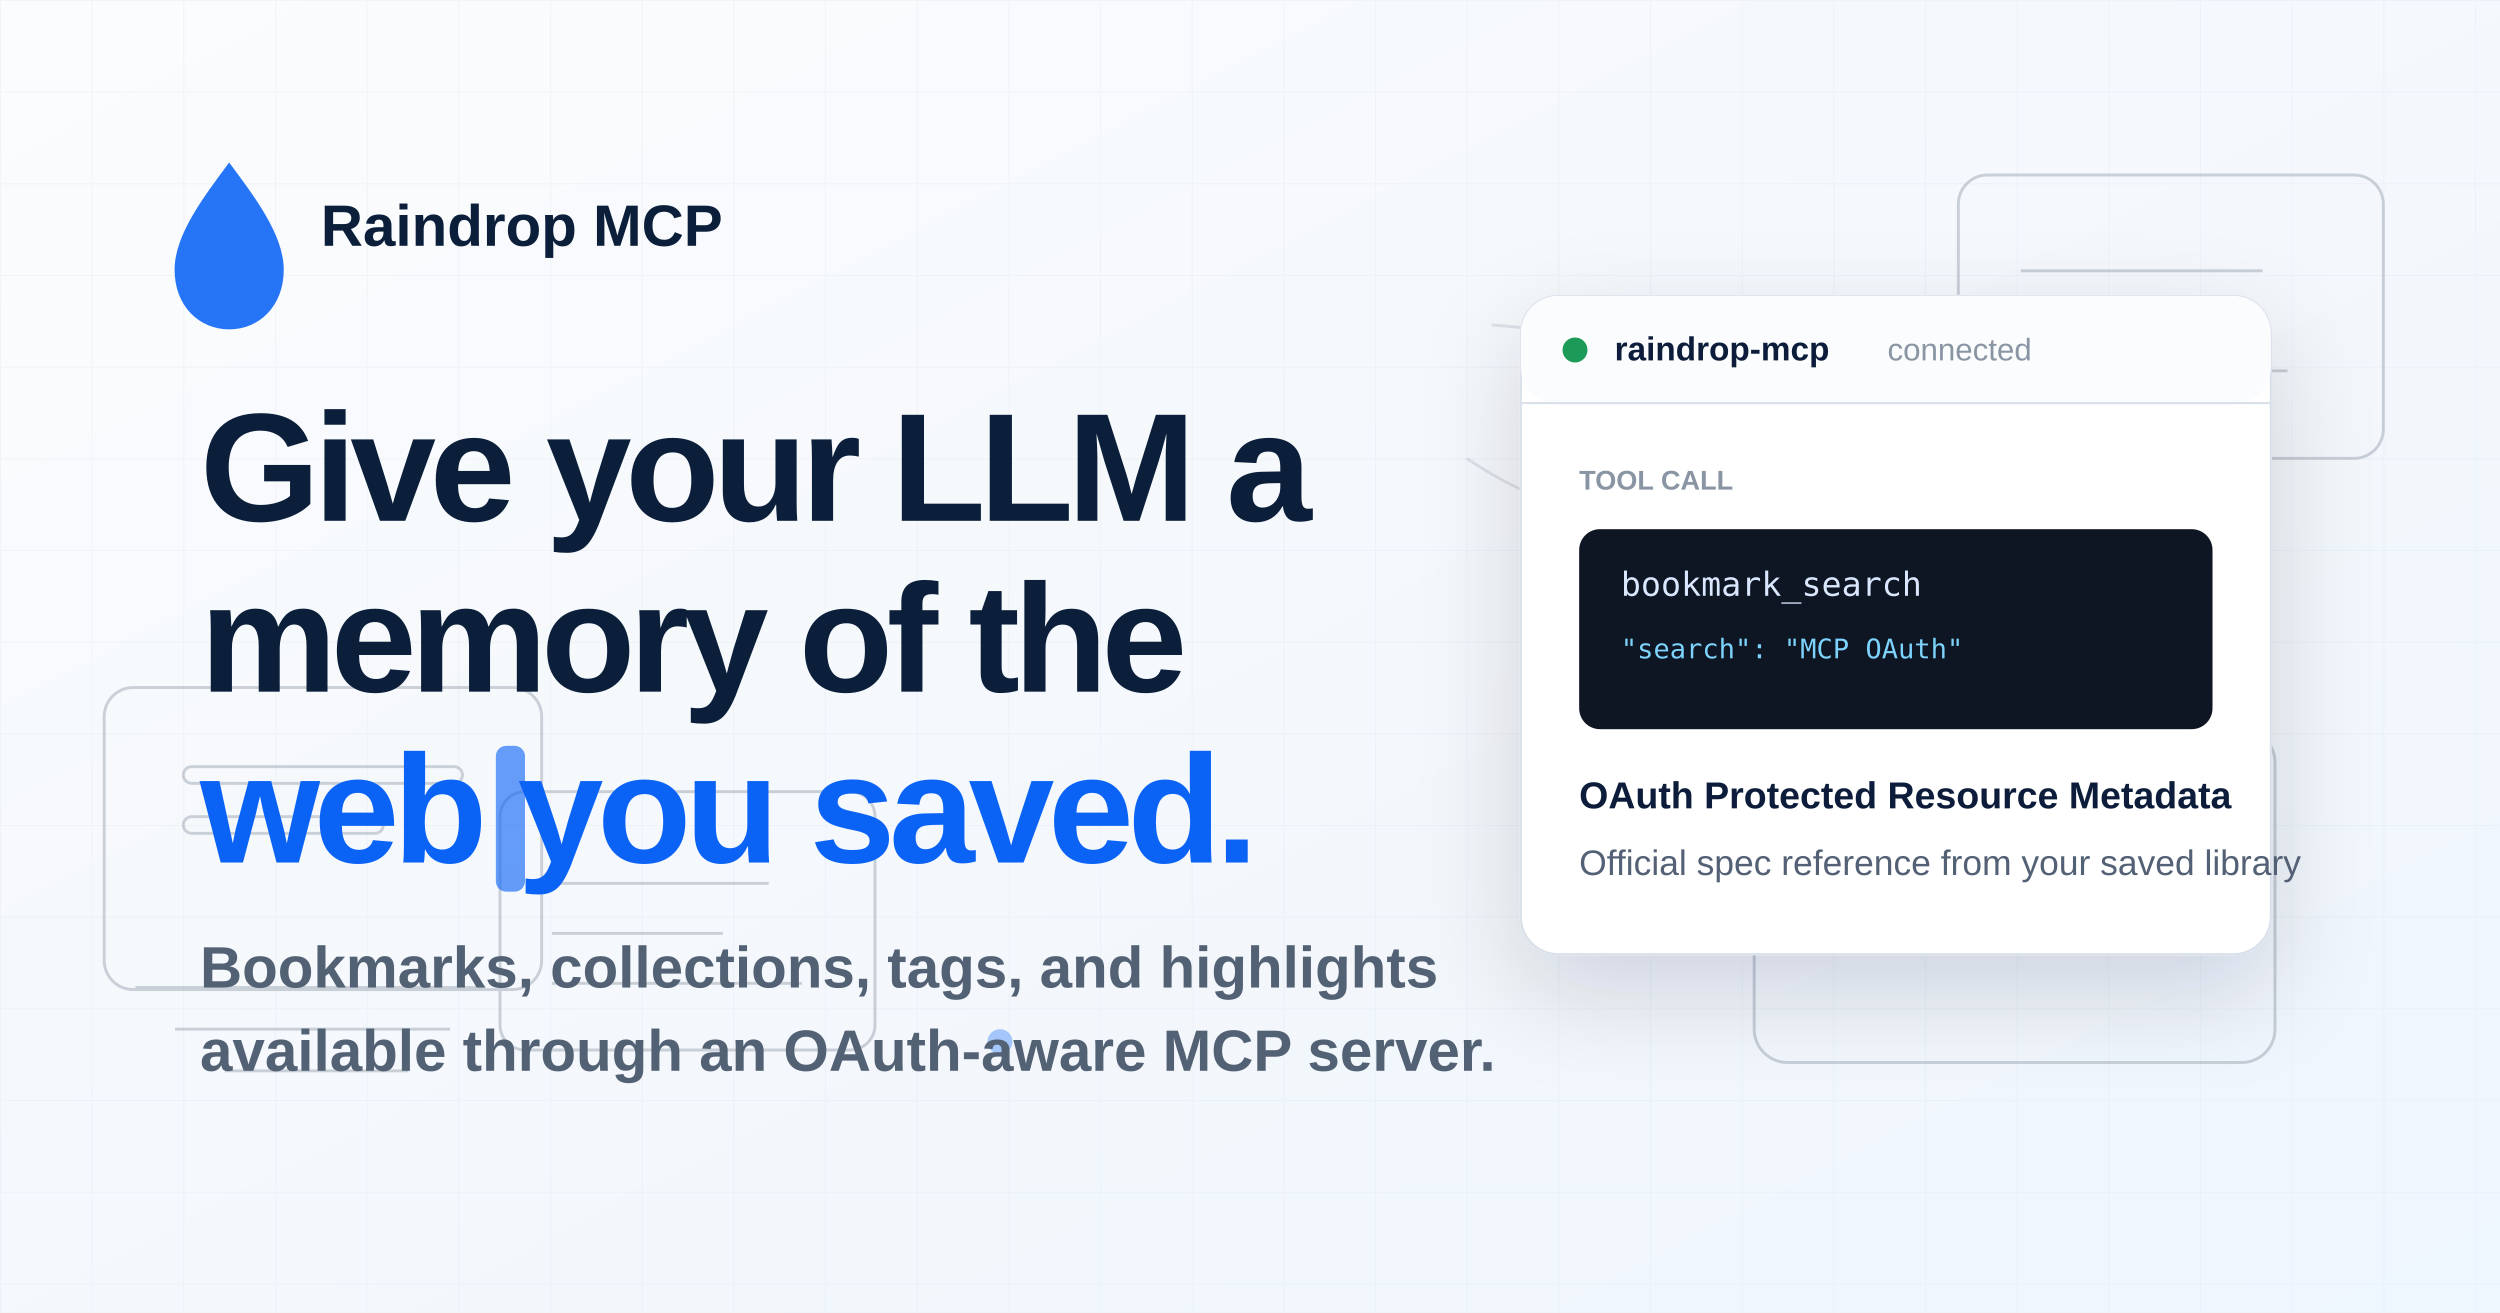
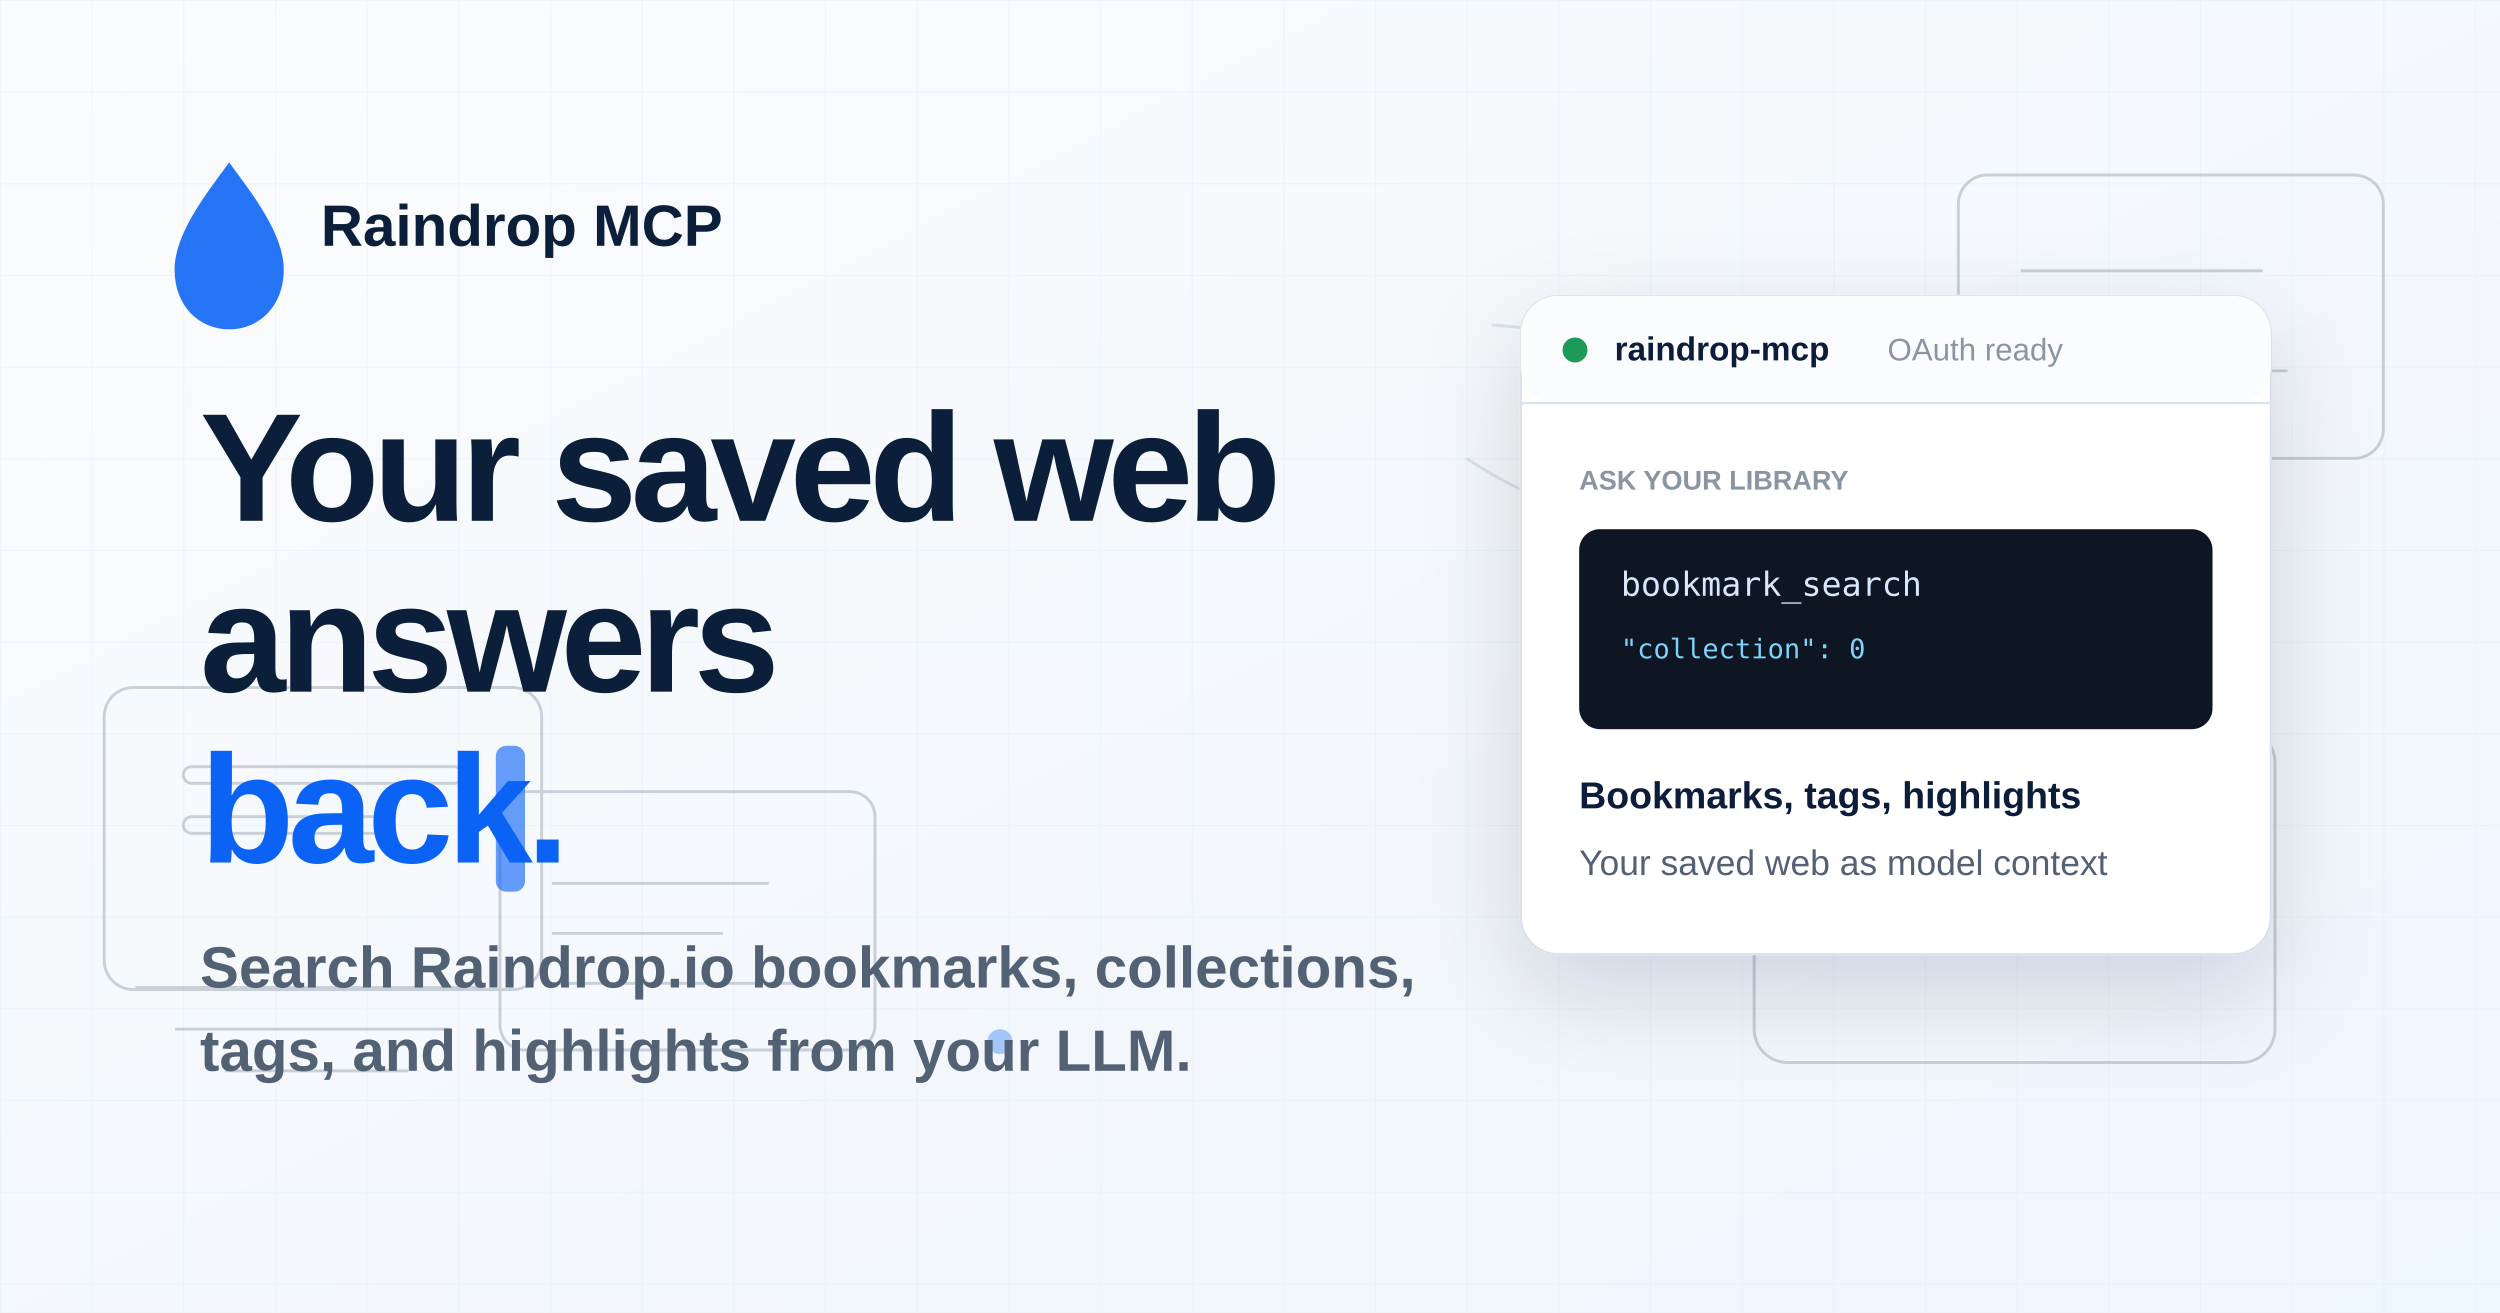
<svg xmlns="http://www.w3.org/2000/svg" width="1200" height="630" viewBox="0 0 1200 630" role="img" aria-labelledby="title desc">
  <defs>
    <linearGradient id="paper" x1="0" y1="0" x2="1" y2="1">
      <stop offset="0" stop-color="#fbfcfd" />
      <stop offset="0.62" stop-color="#f3f7fc" />
      <stop offset="1" stop-color="#eef6ff" />
    </linearGradient>
    <filter id="softShadow" x="-20%" y="-20%" width="140%" height="140%">
      <feDropShadow dx="0" dy="18" stdDeviation="24" flood-color="#0b1f3a" flood-opacity="0.15" />
    </filter>
    <pattern id="grid" width="44" height="44" patternUnits="userSpaceOnUse">
      <path d="M44 0H0V44" fill="none" stroke="#dce4ee" stroke-width="1" opacity="0.55" />
    </pattern>
  </defs>
  <rect width="1200" height="630" fill="url(#paper)" />
  <rect width="1200" height="630" fill="url(#grid)" opacity="0.55" />
  <g opacity="0.42" stroke="#8a95a4" stroke-width="1.4" fill="none">
    <rect x="50" y="330" width="210" height="145" rx="14" />
    <rect x="88" y="368" width="134" height="8" rx="4" />
    <rect x="88" y="392" width="96" height="8" rx="4" />
    <path d="M65 474h168M84 494h132M108 514h88" />
    <rect x="240" y="380" width="180" height="124" rx="12" />
    <path d="M265 424h104M265 448h82M265 472h120" />
    <rect x="940" y="84" width="204" height="136" rx="14" />
    <path d="M970 130h116M970 154h84M970 178h128" />
    <rect x="842" y="350" width="250" height="160" rx="16" />
    <path d="M875 398h142M875 424h98M875 450h158" />
    <path d="M716 156c64 4 102 29 132 80M704 220c50 34 105 40 168 10" opacity="0.55" />
  </g>
  <g opacity="0.88">
    <path fill="#0b63f6" d="M110 78c-12 16.2-26.2 34.6-26.2 51.5 0 17.4 11.8 28.6 26.2 28.6s26.2-11.2 26.2-28.6C136.2 112.6 122 94.2 110 78Z" />
    <rect x="238" y="358" width="14" height="70" rx="5" fill="#0b63f6" opacity="0.7" />
    <rect x="1018" y="352" width="16" height="76" rx="5" fill="#0b63f6" opacity="0.7" />
    <circle cx="782" cy="206" r="8" fill="#0b63f6" opacity="0.55" />
    <circle cx="480" cy="500" r="6" fill="#0b63f6" opacity="0.38" />
  </g>
  <g transform="translate(96 84)">
    <text x="58" y="34" fill="#0b1f3a" font-family="Arial, Helvetica, sans-serif" font-size="28" font-weight="800">Raindrop MCP</text>
    <text x="0" y="166" fill="#0b1f3a" font-family="Arial, Helvetica, sans-serif" font-size="74" font-weight="800" letter-spacing="-3">
-       Give your LLM a
+       Your saved web
    </text>
    <text x="0" y="248" fill="#0b1f3a" font-family="Arial, Helvetica, sans-serif" font-size="74" font-weight="800" letter-spacing="-3">
-       memory of the
+       answers
    </text>
    <text x="0" y="330" fill="#0b63f6" font-family="Arial, Helvetica, sans-serif" font-size="74" font-weight="800" letter-spacing="-3">
-       web you saved.
+       back.
    </text>
    <text x="0" y="390" fill="#536174" font-family="Arial, Helvetica, sans-serif" font-size="28" font-weight="600">
-       Bookmarks, collections, tags, and highlights
+       Search Raindrop.io bookmarks, collections,
    </text>
    <text x="0" y="430" fill="#536174" font-family="Arial, Helvetica, sans-serif" font-size="28" font-weight="600">
-       available through an OAuth-aware MCP server.
+       tags, and highlights from your LLM.
    </text>
  </g>
  <g transform="translate(730 142)" filter="url(#softShadow)">
    <rect width="360" height="316" rx="18" fill="#ffffff" stroke="#d9e0ea" />
    <rect x="0" y="0" width="360" height="52" rx="18" fill="#fbfcfd" />
    <rect x="0" y="51" width="360" height="1" fill="#d9e0ea" />
    <circle cx="26" cy="26" r="6" fill="#1d9a58" />
    <text x="45" y="31" fill="#0b1f3a" font-family="Arial, Helvetica, sans-serif" font-size="16" font-weight="800">raindrop-mcp</text>
-     <text x="176" y="31" fill="#8a95a4" font-family="Arial, Helvetica, sans-serif" font-size="15">connected</text>
-     <text x="28" y="93" fill="#8a95a4" font-family="Arial, Helvetica, sans-serif" font-size="13" font-weight="800">TOOL CALL</text>
+     <text x="176" y="31" fill="#8a95a4" font-family="Arial, Helvetica, sans-serif" font-size="15">OAuth ready</text>
+     <text x="28" y="93" fill="#8a95a4" font-family="Arial, Helvetica, sans-serif" font-size="13" font-weight="800">ASK YOUR LIBRARY</text>
    <rect x="28" y="112" width="304" height="96" rx="10" fill="#0c1320" />
    <text x="48" y="144" fill="#d9e7ff" font-family="Menlo, Consolas, monospace" font-size="16">bookmark_search</text>
-     <text x="48" y="174" fill="#7dd3fc" font-family="Menlo, Consolas, monospace" font-size="13">"search": "MCP OAuth"</text>
-     <text x="28" y="246" fill="#0b1f3a" font-family="Arial, Helvetica, sans-serif" font-size="18" font-weight="800">OAuth Protected Resource Metadata</text>
-     <text x="28" y="278" fill="#536174" font-family="Arial, Helvetica, sans-serif" font-size="17">Official spec reference from your saved library</text>
+     <text x="48" y="174" fill="#7dd3fc" font-family="Menlo, Consolas, monospace" font-size="13">"collection": 0</text>
+     <text x="28" y="246" fill="#0b1f3a" font-family="Arial, Helvetica, sans-serif" font-size="18" font-weight="800">Bookmarks, tags, highlights</text>
+     <text x="28" y="278" fill="#536174" font-family="Arial, Helvetica, sans-serif" font-size="17">Your saved web as model context</text>
  </g>
</svg>
